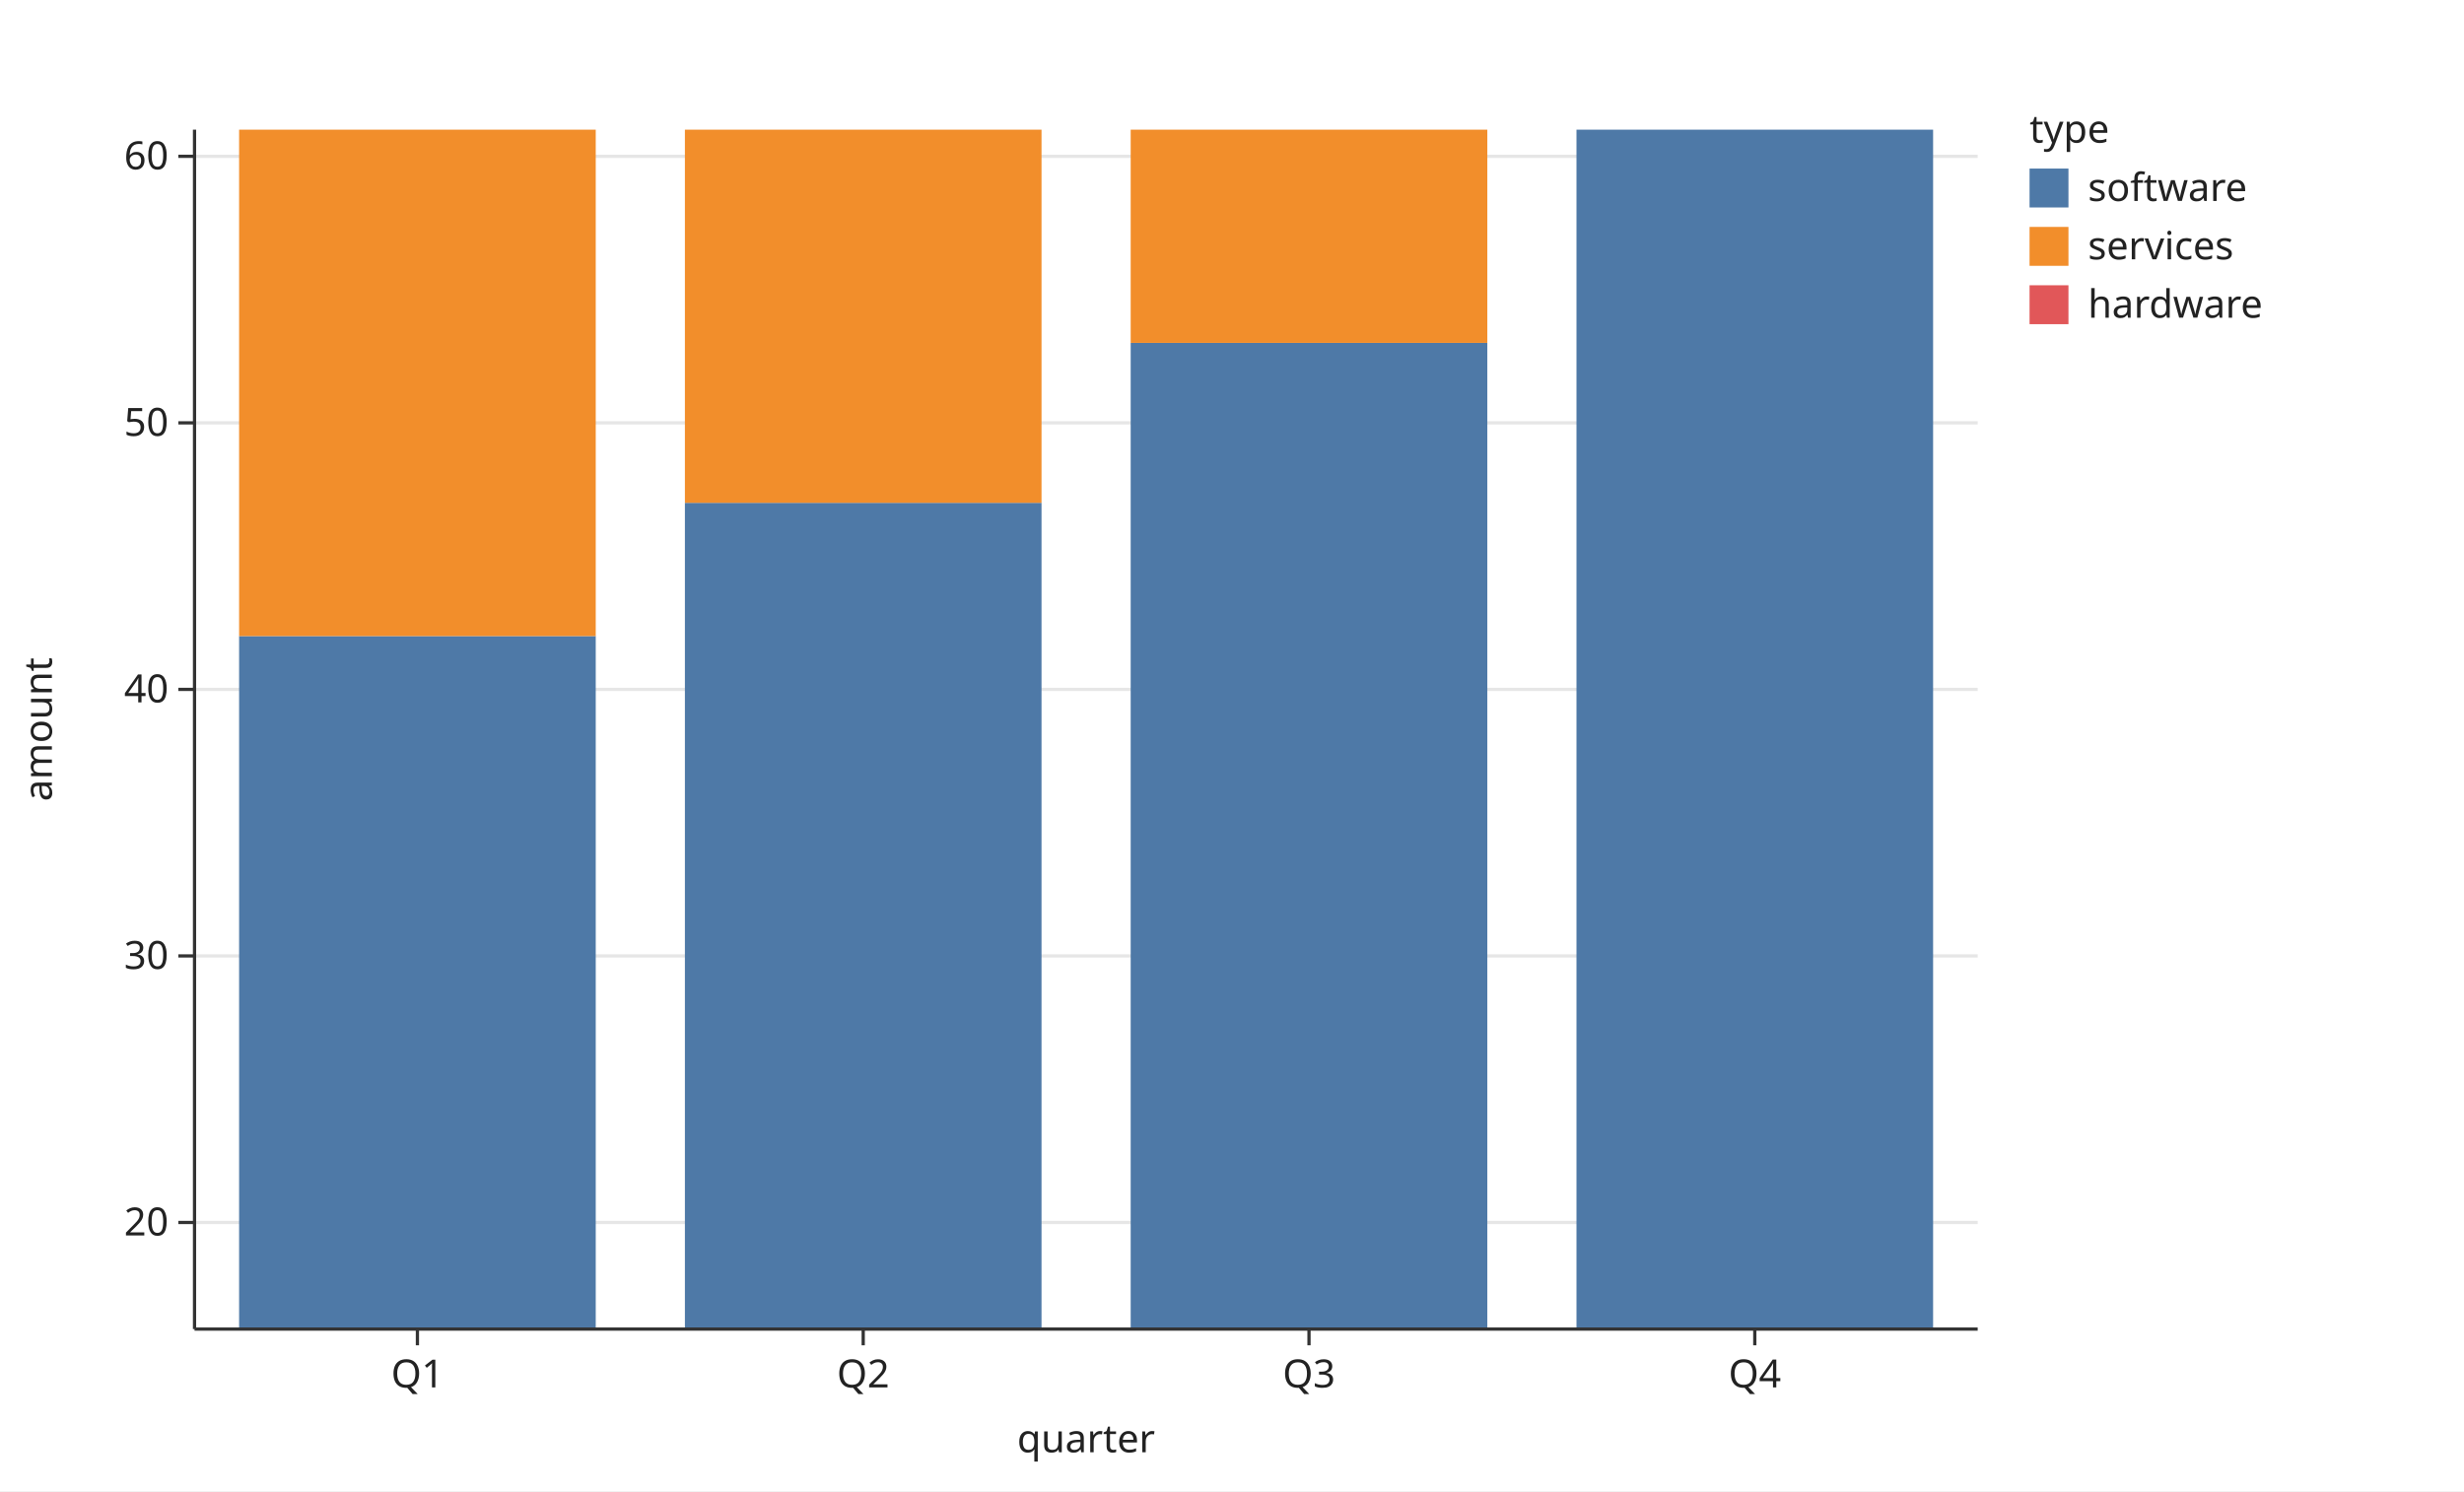
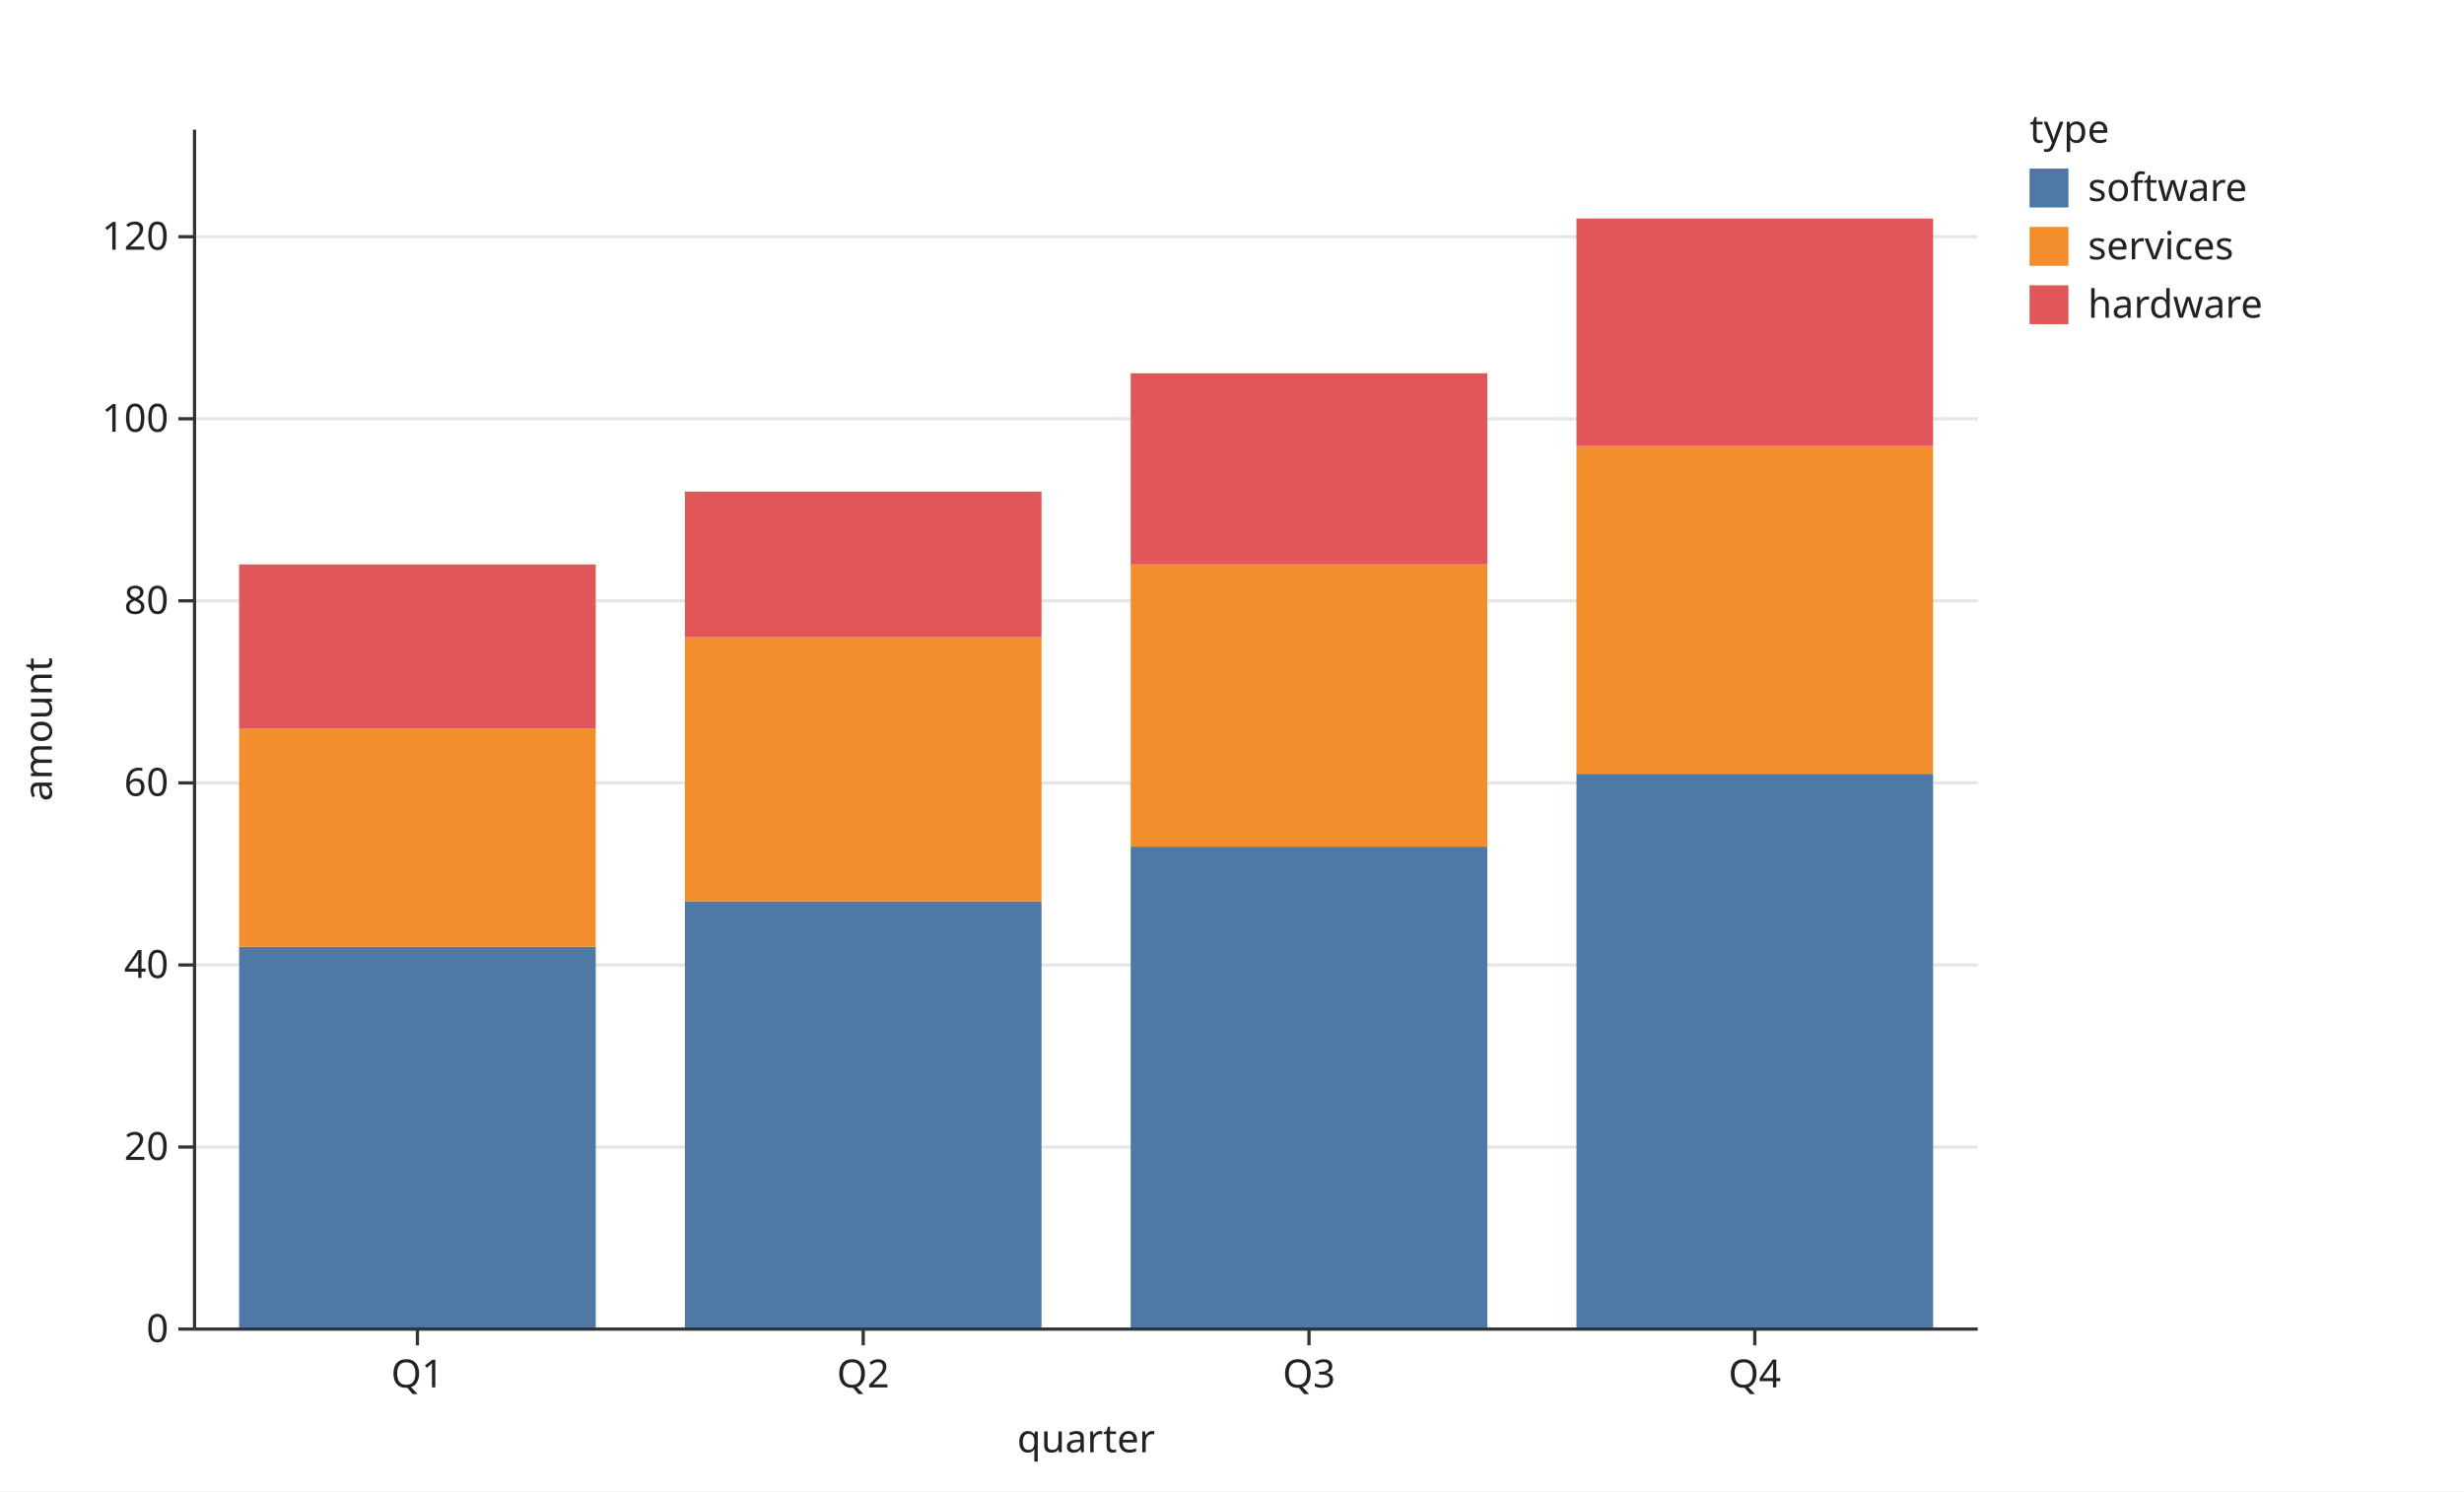
<svg xmlns="http://www.w3.org/2000/svg" width="760" height="460" viewBox="0 0 760 460" role="img">
  <rect class="algraf-background" x="0" y="0" width="760" height="460" fill="#ffffff" />
  <rect class="algraf-plot-area" x="60" y="40" width="550" height="370" fill="#ffffff" />
  <g class="algraf-grid">
-     <line x1="60" y1="377.111" x2="610" y2="377.111" stroke="#e6e6e6" stroke-width="1" />
-     <line x1="60" y1="294.889" x2="610" y2="294.889" stroke="#e6e6e6" stroke-width="1" />
-     <line x1="60" y1="212.667" x2="610" y2="212.667" stroke="#e6e6e6" stroke-width="1" />
-     <line x1="60" y1="130.444" x2="610" y2="130.444" stroke="#e6e6e6" stroke-width="1" />
-     <line x1="60" y1="48.222" x2="610" y2="48.222" stroke="#e6e6e6" stroke-width="1" />
+     <line x1="60" y1="410" x2="610" y2="410" stroke="#e6e6e6" stroke-width="1" />
+     <line x1="60" y1="353.837" x2="610" y2="353.837" stroke="#e6e6e6" stroke-width="1" />
+     <line x1="60" y1="297.675" x2="610" y2="297.675" stroke="#e6e6e6" stroke-width="1" />
+     <line x1="60" y1="241.512" x2="610" y2="241.512" stroke="#e6e6e6" stroke-width="1" />
+     <line x1="60" y1="185.349" x2="610" y2="185.349" stroke="#e6e6e6" stroke-width="1" />
+     <line x1="60" y1="129.186" x2="610" y2="129.186" stroke="#e6e6e6" stroke-width="1" />
+     <line x1="60" y1="73.024" x2="610" y2="73.024" stroke="#e6e6e6" stroke-width="1" />
  </g>
  <g class="algraf-layer algraf-geom-bar">
-     <rect x="73.75" y="196.222" width="110" height="213.778" fill="#4E79A7" opacity="1" />
-     <rect x="73.75" y="40" width="110" height="156.222" fill="#F28E2B" opacity="1" />
-     <rect x="73.75" y="40" width="110" height="0" fill="#E15759" opacity="1" />
-     <rect x="211.25" y="155.111" width="110" height="254.889" fill="#4E79A7" opacity="1" />
-     <rect x="211.25" y="40" width="110" height="115.111" fill="#F28E2B" opacity="1" />
-     <rect x="211.25" y="40" width="110" height="0" fill="#E15759" opacity="1" />
-     <rect x="348.75" y="105.778" width="110" height="304.222" fill="#4E79A7" opacity="1" />
-     <rect x="348.75" y="40" width="110" height="65.778" fill="#F28E2B" opacity="1" />
-     <rect x="348.75" y="40" width="110" height="0" fill="#E15759" opacity="1" />
-     <rect x="486.25" y="40" width="110" height="370" fill="#4E79A7" opacity="1" />
-     <rect x="486.25" y="40" width="110" height="0" fill="#F28E2B" opacity="1" />
-     <rect x="486.25" y="40" width="110" height="0" fill="#E15759" opacity="1" />
+     <rect x="73.75" y="292.058" width="110" height="117.942" fill="#4E79A7" opacity="1" />
+     <rect x="73.75" y="224.663" width="110" height="67.395" fill="#F28E2B" opacity="1" />
+     <rect x="73.75" y="174.117" width="110" height="50.546" fill="#E15759" opacity="1" />
+     <rect x="211.25" y="278.018" width="110" height="131.982" fill="#4E79A7" opacity="1" />
+     <rect x="211.25" y="196.582" width="110" height="81.436" fill="#F28E2B" opacity="1" />
+     <rect x="211.25" y="151.651" width="110" height="44.93" fill="#E15759" opacity="1" />
+     <rect x="348.75" y="261.169" width="110" height="148.831" fill="#4E79A7" opacity="1" />
+     <rect x="348.75" y="174.117" width="110" height="87.052" fill="#F28E2B" opacity="1" />
+     <rect x="348.75" y="115.146" width="110" height="58.971" fill="#E15759" opacity="1" />
+     <rect x="486.25" y="238.704" width="110" height="171.296" fill="#4E79A7" opacity="1" />
+     <rect x="486.25" y="137.611" width="110" height="101.093" fill="#F28E2B" opacity="1" />
+     <rect x="486.25" y="67.407" width="110" height="70.203" fill="#E15759" opacity="1" />
  </g>
  <g class="algraf-axes">
    <line x1="60" y1="410" x2="610" y2="410" stroke="#333333" stroke-width="1" />
    <line x1="128.75" y1="410" x2="128.75" y2="415" stroke="#333333" stroke-width="1" />
    <text x="128.75" y="428" text-anchor="middle" font-family="system-ui, sans-serif" font-size="12" fill="#222222">Q1</text>
    <line x1="266.25" y1="410" x2="266.25" y2="415" stroke="#333333" stroke-width="1" />
    <text x="266.25" y="428" text-anchor="middle" font-family="system-ui, sans-serif" font-size="12" fill="#222222">Q2</text>
    <line x1="403.75" y1="410" x2="403.75" y2="415" stroke="#333333" stroke-width="1" />
    <text x="403.75" y="428" text-anchor="middle" font-family="system-ui, sans-serif" font-size="12" fill="#222222">Q3</text>
    <line x1="541.25" y1="410" x2="541.25" y2="415" stroke="#333333" stroke-width="1" />
    <text x="541.25" y="428" text-anchor="middle" font-family="system-ui, sans-serif" font-size="12" fill="#222222">Q4</text>
    <text x="335" y="448" text-anchor="middle" font-family="system-ui, sans-serif" font-size="12" fill="#222222">quarter</text>
    <line x1="60" y1="40" x2="60" y2="410" stroke="#333333" stroke-width="1" />
-     <line x1="55" y1="377.111" x2="60" y2="377.111" stroke="#333333" stroke-width="1" />
-     <text x="52" y="381.111" text-anchor="end" font-family="system-ui, sans-serif" font-size="12" fill="#222222">20</text>
-     <line x1="55" y1="294.889" x2="60" y2="294.889" stroke="#333333" stroke-width="1" />
-     <text x="52" y="298.889" text-anchor="end" font-family="system-ui, sans-serif" font-size="12" fill="#222222">30</text>
-     <line x1="55" y1="212.667" x2="60" y2="212.667" stroke="#333333" stroke-width="1" />
-     <text x="52" y="216.667" text-anchor="end" font-family="system-ui, sans-serif" font-size="12" fill="#222222">40</text>
-     <line x1="55" y1="130.444" x2="60" y2="130.444" stroke="#333333" stroke-width="1" />
-     <text x="52" y="134.444" text-anchor="end" font-family="system-ui, sans-serif" font-size="12" fill="#222222">50</text>
-     <line x1="55" y1="48.222" x2="60" y2="48.222" stroke="#333333" stroke-width="1" />
-     <text x="52" y="52.222" text-anchor="end" font-family="system-ui, sans-serif" font-size="12" fill="#222222">60</text>
+     <line x1="55" y1="410" x2="60" y2="410" stroke="#333333" stroke-width="1" />
+     <text x="52" y="414" text-anchor="end" font-family="system-ui, sans-serif" font-size="12" fill="#222222">0</text>
+     <line x1="55" y1="353.837" x2="60" y2="353.837" stroke="#333333" stroke-width="1" />
+     <text x="52" y="357.837" text-anchor="end" font-family="system-ui, sans-serif" font-size="12" fill="#222222">20</text>
+     <line x1="55" y1="297.675" x2="60" y2="297.675" stroke="#333333" stroke-width="1" />
+     <text x="52" y="301.675" text-anchor="end" font-family="system-ui, sans-serif" font-size="12" fill="#222222">40</text>
+     <line x1="55" y1="241.512" x2="60" y2="241.512" stroke="#333333" stroke-width="1" />
+     <text x="52" y="245.512" text-anchor="end" font-family="system-ui, sans-serif" font-size="12" fill="#222222">60</text>
+     <line x1="55" y1="185.349" x2="60" y2="185.349" stroke="#333333" stroke-width="1" />
+     <text x="52" y="189.349" text-anchor="end" font-family="system-ui, sans-serif" font-size="12" fill="#222222">80</text>
+     <line x1="55" y1="129.186" x2="60" y2="129.186" stroke="#333333" stroke-width="1" />
+     <text x="52" y="133.186" text-anchor="end" font-family="system-ui, sans-serif" font-size="12" fill="#222222">100</text>
+     <line x1="55" y1="73.024" x2="60" y2="73.024" stroke="#333333" stroke-width="1" />
+     <text x="52" y="77.024" text-anchor="end" font-family="system-ui, sans-serif" font-size="12" fill="#222222">120</text>
    <text x="16" y="225" text-anchor="middle" transform="rotate(-90 16 225)" font-family="system-ui, sans-serif" font-size="12" fill="#222222">amount</text>
  </g>
  <g class="algraf-legends">
    <text x="626" y="44" text-anchor="start" font-family="system-ui, sans-serif" font-size="12" fill="#222222">type</text>
    <rect x="626" y="52" width="12" height="12" fill="#4E79A7" />
    <text x="644" y="62" text-anchor="start" font-family="system-ui, sans-serif" font-size="12" fill="#222222">software</text>
    <rect x="626" y="70" width="12" height="12" fill="#F28E2B" />
    <text x="644" y="80" text-anchor="start" font-family="system-ui, sans-serif" font-size="12" fill="#222222">services</text>
    <rect x="626" y="88" width="12" height="12" fill="#E15759" />
    <text x="644" y="98" text-anchor="start" font-family="system-ui, sans-serif" font-size="12" fill="#222222">hardware</text>
  </g>
</svg>
